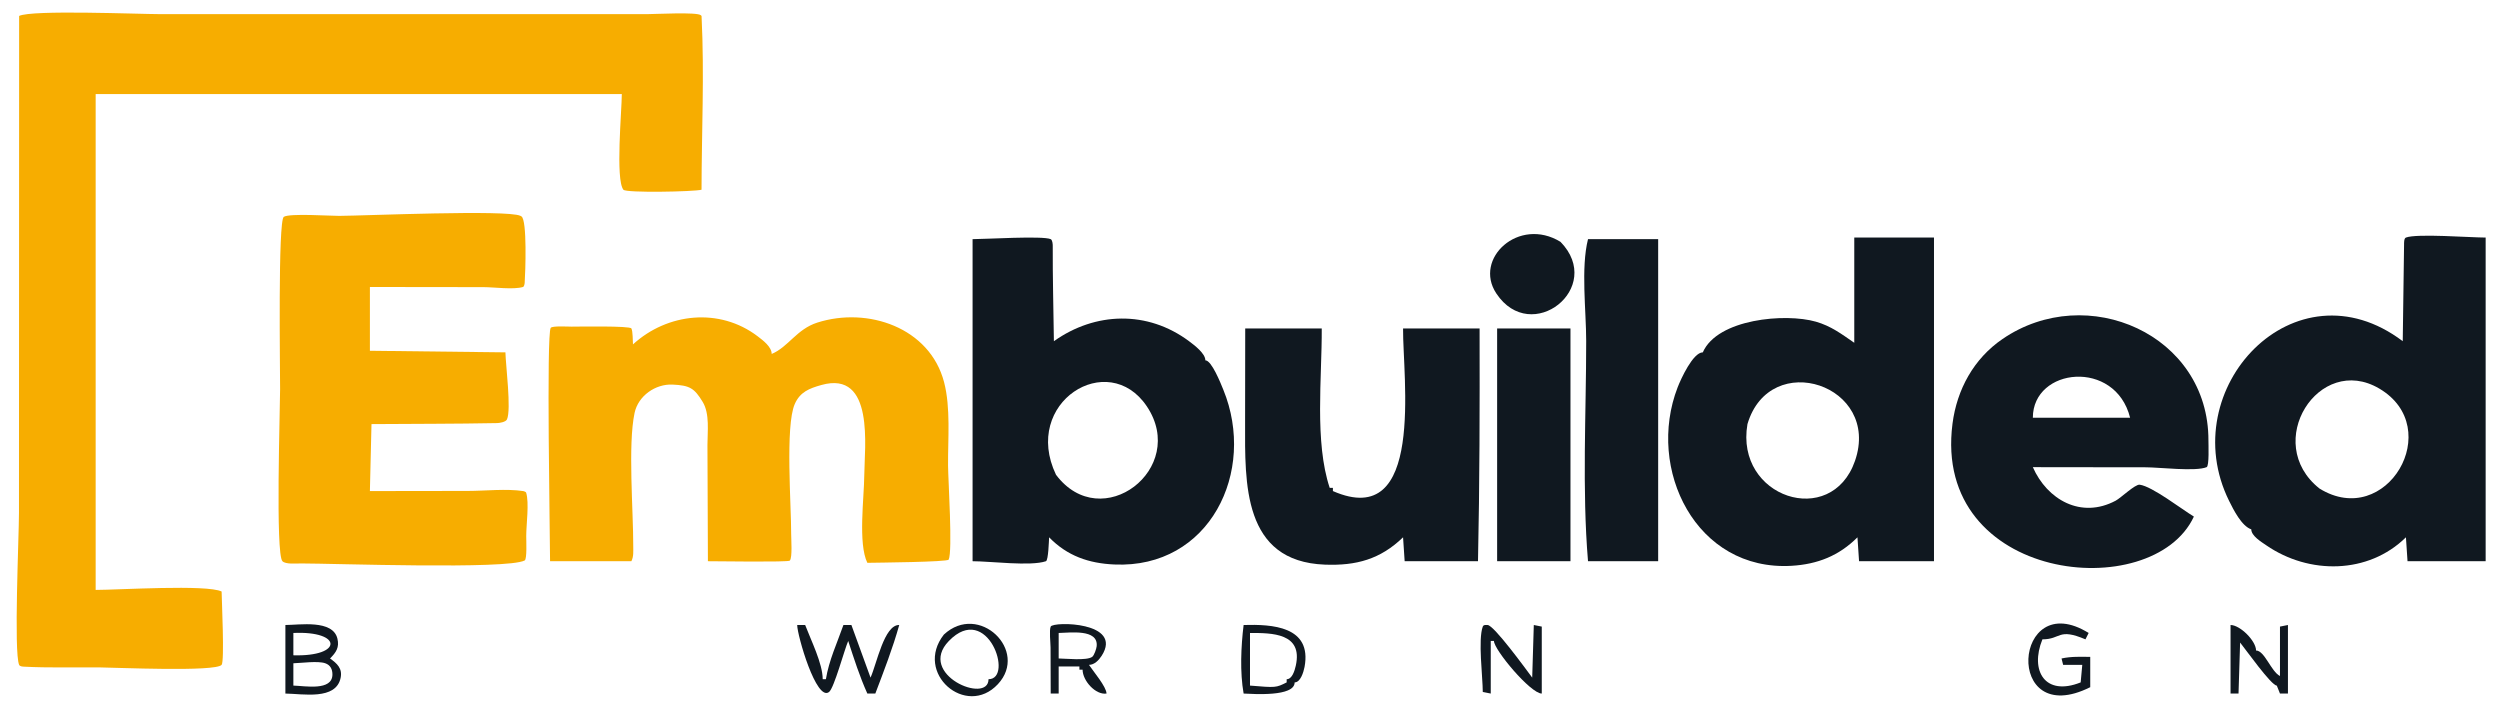
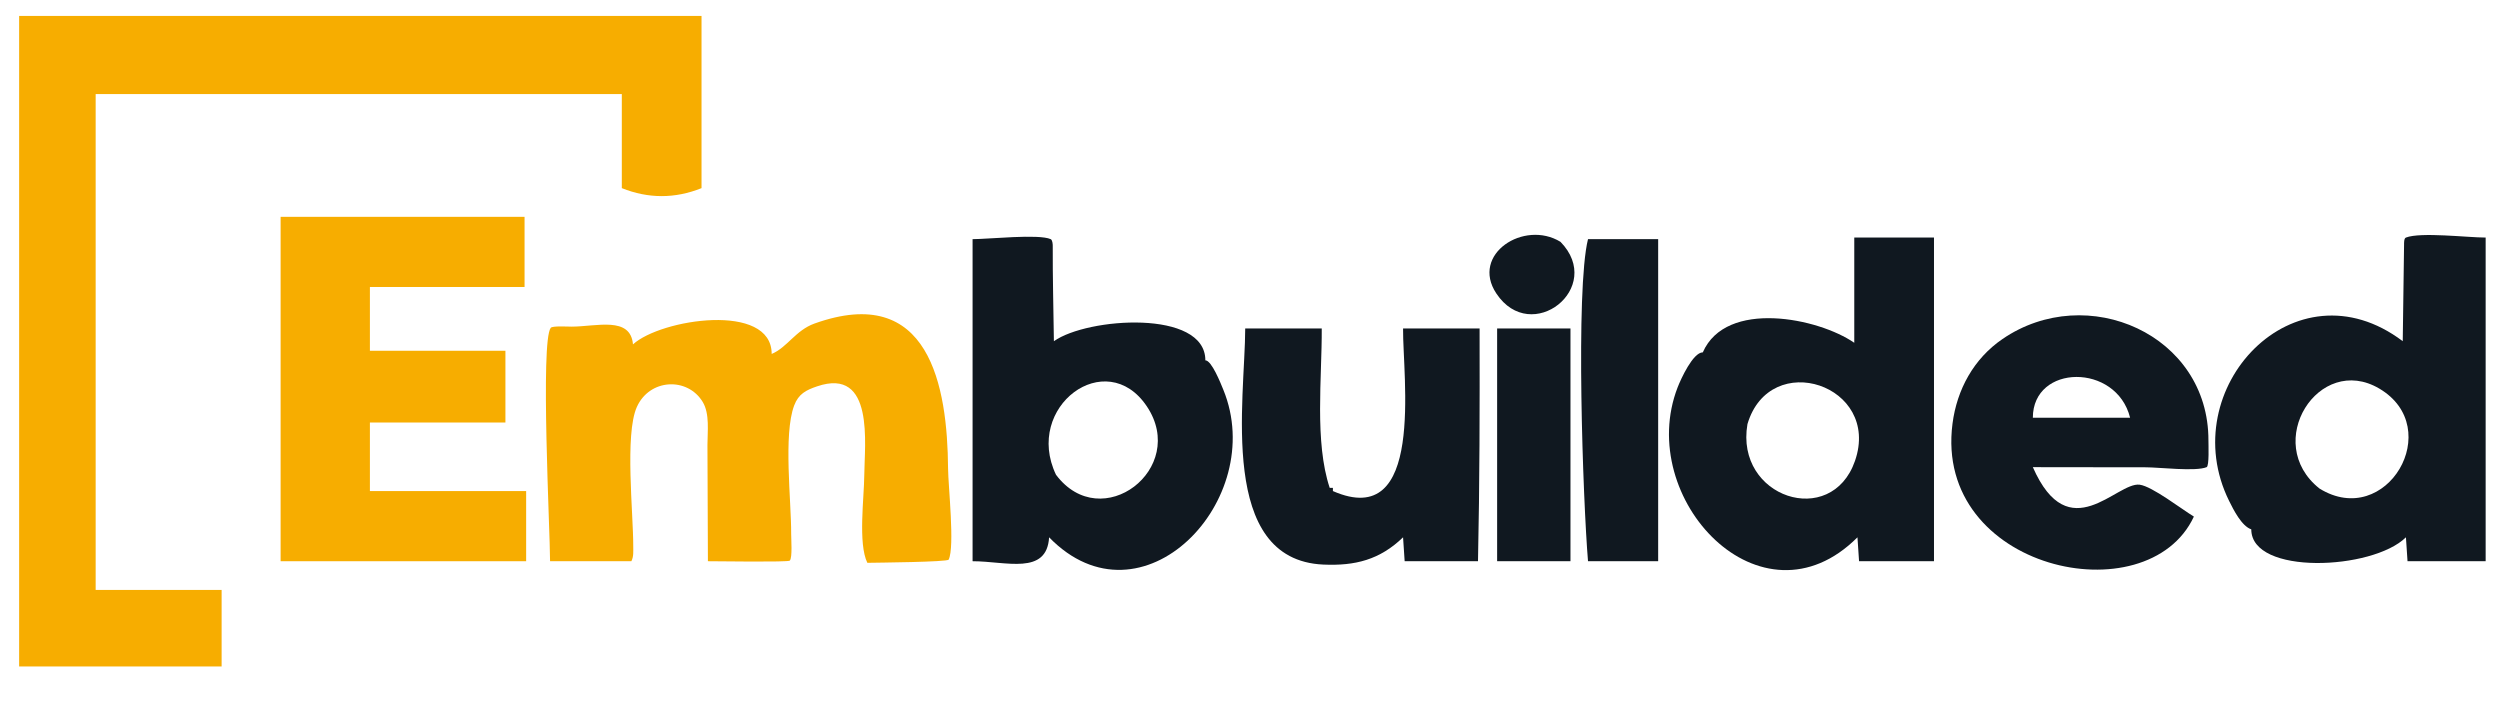
<svg xmlns="http://www.w3.org/2000/svg" width="1568" height="440" viewBox="0 0 1568 440">
  <g fill="#101820">
-     <path d="M978.75,151.69c28.02,28.79-18.35,65.36-40.25,32.37c-14.53-21.88,14.17-48.37,40.25-32.37Z" />
-     <path d="M1165,337c-11.58,11.58-25,16.89-41.29,17.87c-59.93,3.56-91.36-60.68-71.49-111.95c2.05-5.29,9.65-21.92,15.78-21.92c9.19-21.05,51.81-24.74,70.93-19.24c9.48,2.73,16.09,7.72,24.07,13.24c0-22,0-44,0-66c16.67,0,33.33,0,50,0c0,67.67,0,135.33,0,203c-15.67,0-31.33,0-47,0c-.33-5-.67-10-1-15Zm-69-71c-7.93,46.09,52.61,65.85,67.45,23.07c16.5-47.59-53.35-70.71-67.45-23.07Z" />
-     <path d="M1509,337c-23.66,23.25-60.78,23.47-87.57,5.03c-3.15-2.16-9.43-5.92-9.43-10.03c-6.02-2.01-11.14-12.23-13.92-17.86C1363.27,243.77,1439.34,162.88,1507,214c.26-20.19,.55-40.39,.83-60.58c.01-.99-.11-3.92,1.17-4.42c6.7-2.62,40.57,0,50,0c0,67.67,0,135.33,0,203c-16.33,0-32.67,0-49,0c-.33-5-.67-10-1-15Zm-54.21-30.58c42.02,25.95,79.38-37.97,37.54-62.69c-37.93-22.42-73.74,33.98-37.54,62.69Z" />
-     <path d="M658,337c-.13,2.08-.45,14.47-2,15c-9.57,3.29-34.86,0-46,0c0-67.33,0-134.67,0-202c7.99,0,44.1-2.23,49,0c1.08,.49,1.29,3.14,1.28,4.12c-.08,19.95,.46,39.93,.72,59.88c25.83-18.38,58.68-19.48,84.79,.02C749.16,216.54,756,221.69,756,226c3.92,0,9.62,14.39,11.27,18.44c20.98,51.27-8.52,112.28-68.38,109.61c-16.04-.72-29.52-5.37-40.89-17.05Zm4.31-39.25c28.53,38.04,83.14-3.84,57-42.87c-24.32-36.33-78.62-2.44-57,42.87Z" />
-     <path d="M1040,352c-14.67,0-29.33,0-44,0c-3.78-45.33-1.14-92.56-1.14-138.13c0-19.09-3.41-45.67,1.14-63.87c14.67,0,29.33,0,44,0c0,67.33,0,134.67,0,202Z" />
-     <path d="M1275,293c8.9,20.27,30.18,32.69,52,21c3.23-1.73,12.16-10.37,15-10c7.87,1.03,26.42,15.42,34,20c-25.89,55.65-164.24,41.21-151.39-58.29c2.76-21.41,13.34-40.76,31.35-53.08c53-36.28,129.37-2.81,129.17,63.65c-.01,2.5,.57,16.01-1.13,16.72c-6.89,2.87-29.63,.1-38.03,.09c-23.66-.03-47.31-.05-70.97-.09Zm61-31c-9.24-36.96-61-31.58-61,0c20.33,0,40.67,0,61,0Z" />
-     <path d="M880,337c-14.3,13.83-29.43,17.88-49.03,17.14c-51.68-1.95-50.11-51.26-50.05-89.09c.03-19.68,.05-39.37,.08-59.05c16,0,32,0,48,0c.18,30.72-4.63,71.12,5,100c.66,0,1.32,0,2,0c0,.66,0,1.32,0,2c57.96,25.36,43.74-71.37,44-102c16,0,32,0,48,0c.1,48.68,.05,97.33-1,146c-15.33,0-30.67,0-46,0c-.33-5-.67-10-1-15Z" />
+     <path d="M978.75,151.69c28.02,28.79-18.35,65.36-40.25,32.37c-16.34-24.61,17.42-46.38,40.25-32.37Z" />
+     <path d="M1165,337c-60.27,60.27-139.84-24.27-112.78-94.08c2.05-5.29,9.65-21.92,15.78-21.92c14.61-33.45,72.54-21.55,95-6c0-22,0-44,0-66c16.67,0,33.33,0,50,0c0,67.67,0,135.33,0,203c-15.67,0-31.33,0-47,0c-.33-5-.67-10-1-15Zm-69-71c-7.93,46.09,52.61,65.85,67.45,23.07c16.5-47.59-53.35-70.71-67.45-23.07Z" />
+     <path d="M1509,337c-21.04,20.68-97,23.96-97-5c-6.02-2.01-11.14-12.23-13.92-17.86C1363.27,243.77,1439.34,162.88,1507,214c.26-20.19,.55-40.39,.83-60.58c.01-.99-.11-3.92,1.17-4.42c9.19-3.59,38.78,0,50,0c0,67.67,0,135.33,0,203c-16.33,0-32.67,0-49,0c-.33-5-.67-10-1-15Zm-54.21-30.58c42.02,25.95,79.38-37.97,37.54-62.69c-37.93-22.42-73.74,33.98-37.54,62.69Z" />
+     <path d="M658,337c-1.46,24.04-27.03,15-48,15c0-67.33,0-134.67,0-202c9.88,0,41.51-3.41,49,0c1.08,.49,1.29,3.14,1.28,4.12c-.08,19.95,.46,39.93,.72,59.88c20.94-14.9,95-20.1,95,12c3.92,0,9.62,14.39,11.27,18.44C795.58,313.64,715.97,396.59,658,337Zm4.31-39.25c28.53,38.04,83.14-3.84,57-42.87c-25.54-38.15-77.34,.24-57,42.87Z" />
+     <path d="M1040,352c-14.67,0-29.33,0-44,0c-3.15-37.81-7.9-170.4,0-202c14.67,0,29.33,0,44,0c0,67.33,0,134.67,0,202Z" />
+     <path d="M1275,293c22.67,51.59,52.59,9.12,67,11c7.87,1.03,26.42,15.42,34,20c-29.08,62.5-163.26,33.58-151.39-58.29c2.76-21.41,13.34-40.76,31.35-53.08c53-36.28,129.37-2.81,129.17,63.65c-.01,2.5,.57,16.01-1.13,16.72c-6.89,2.87-29.63,.1-38.03,.09c-23.66-.03-47.31-.05-70.97-.09Zm61-31c-8.61-34.45-61-33.75-61,0c20.33,0,40.67,0,61,0Z" />
+     <path d="M880,337c-14.6,14.11-30.06,17.99-50.02,17.1C763.64,351.13,780.93,250.53,781,206c16,0,32,0,48,0c.18,30.72-4.63,71.12,5,100c.66,0,1.32,0,2,0c0,.66,0,1.32,0,2c57.96,25.36,43.74-71.37,44-102c16,0,32,0,48,0c.1,48.68,.05,97.33-1,146c-15.33,0-30.67,0-46,0c-.33-5-.67-10-1-15Z" />
    <path d="M939,352c0-48.67,0-97.33,0-146c15.33,0,30.67,0,46,0c0,48.67,0,97.33,0,146c-15.33,0-30.67,0-46,0Z" />
-     <path d="M207,413c4.38,3.11,7.83,6.2,6.66,12.06c-2.87,14.32-23.85,10.05-34.66,9.94c0-14.33,0-28.67,0-43c8.81,0,29.73-3.55,32.63,8.56c1.31,5.51-.84,8.65-4.63,12.44Zm-23-2c31.22,.93,30.85-15.44,0-14c0,4.67,0,9.33,0,14Zm0,5c0,4.67,0,9.33,0,14c7.17,.18,24.5,3.58,24.5-7c0-3.16-1.22-5.86-4.5-7c-4.66-1.62-14.89-.13-20,0Z" />
-     <path d="M532,402c-2.4,5.44-8.82,29.48-12,32c-7.96,6.32-20-35.59-20-42c1.65,0,3.3,0,5,0c3.55,9.36,11,24.19,11,34c.66,0,1.32,0,2,0c1.9-11.78,7.06-22.79,11-34c1.65,0,3.3,0,5,0c4,11,8,22,12,33c3.91-8.7,8.58-33.24,18-33c-4.09,14.62-9.62,28.82-15,43c-1.65,0-3.3,0-5,0c-4.82-10.72-8.38-21.83-12-33Z" />
-     <path d="M592,398c21.97-20.42,53.51,10.09,33.85,31.14c-19.9,21.31-52.81-6.95-33.85-31.14Zm28,28c16.09,0-.69-48.95-24.87-23.98C574.72,423.08,620,441.99,620,426Z" />
-     <path d="M683,417c2.59,3.92,11,13.81,11,18c-6.86,1.01-15-8.08-15-15c-.66,0-1.32,0-2,0c0-.66,0-1.32,0-2c-4.33,0-8.67,0-13,0c0,5.67,0,11.33,0,17c-1.65,0-3.3,0-5,0c-.04-9.61-.07-19.22-.09-28.83c-.01-2.84-.92-10.88,.09-13.17c1.46-3.33,45.78-3.14,31.96,18.32c-1.79,2.79-4.59,5.68-7.96,5.68Zm-19-4c4.41,.04,17.54,1.47,21-1c1.3-.93,2.66-5.1,2.83-6.68c1.15-11.12-17.12-8.39-23.83-8.32c0,5.33,0,10.67,0,16Z" />
-     <path d="M812,428c0,9.15-25.94,7.26-32,7c-2.37-13.31-1.65-29.59,0-43c17.69-.49,43,.66,38.21,26.32c-.63,3.34-2.6,9.68-6.21,9.68Zm-5-2c3.42,0,5.02-5.32,5.72-8.49C817.3,396.96,797.67,397,784,397c0,11,0,22,0,33c16.29,1.36,16.29,1.36,23-2c0-.66,0-1.32,0-2Z" />
-     <path d="M961,425c.33-11,.67-22,1-33c.83,.17,.83,.17,5,1c0,14,0,28,0,42c-7.04,0-30-27.48-30-33c-.66,0-1.32,0-2,0c0,11,0,22,0,33c-1.65-.33-3.3-.66-5-1c-.04-9.64-3.04-32.81,0-41c.47-1.26,1.97-1,2.99-1c3.98,0,24.25,27.99,28.01,33Z" />
-     <path d="M1306,417c-4,0-8,0-12,0c-.33-1.32-.66-2.64-1-4c5.99-1.33,11.9-1.07,18-1c0,6.33,0,12.67,0,19c-54.67,27.33-48.45-63.39-1-34c-.66,1.32-1.32,2.64-2,4c-17.32-7.35-15.18,0-27,0c-8.02,19.79,1.69,35.92,24,27c.17-1.83,.17-1.83,1-11Z" />
-     <path d="M1405,403c-.33,10.67-.67,21.33-1,32c-1.65,0-3.3,0-5,0c0-14.33,0-28.67,0-43c5.96,0,16,9.94,16,16c5.35,0,9.44,13.22,15,16c0-10.33,0-20.67,0-31c1.65-.33,3.3-.66,5-1c0,14.33,0,28.67,0,43c-1.65,0-3.3,0-5,0c-.66-1.65-1.32-3.3-2-5c-3.43,0-19.52-22.68-23-27Z" />
  </g>
  <g fill="#F7AD00">
-     <path d="M60,370c13.94,0,69.92-3.54,79,1c.06,5.51,1.9,43.78,0,46c-3.89,4.53-66.61,1.67-76.72,1.59c-15.66-.13-31.62,.35-47.24-.45c-.86-.04-2.6-.13-3.04-1.14c-3.42-7.94-.1-81.03-.1-95.25C11.93,217.84,11.95,113.92,12,10c7.88-3.94,74.86-1.14,88.41-1.13c101.87,.02,203.74,.06,305.61,0c4.87-.01,30.97-1.41,33.47,.64c.7,.58,.51,.39,.56,1.34c1.76,35.68,.01,72.37-.05,108.15c-4.77,1.26-47.35,2.08-49,0c-5.09-6.4-1-49.94-1-60c-110,0-220,0-330,0c0,103.67,0,207.33,0,311Z" />
-     <path d="M232,308c20.49-.04,40.98-.06,61.47-.09c10.82-.01,24.23-1.52,34.78,.11c.44,.07,1.6,.49,1.75,.98c1.99,6.38,.06,20.01,.05,27.12c-.01,2.54,.57,14.59-.97,15.4c-10.88,5.76-119.66,1.88-140.32,1.87c-2.8,0-9.54,.68-11.61-1.39c-4.45-4.46-1.48-94.99-1.47-107.93c.01-12.38-1.39-105.64,2.32-108.07c3.53-2.32,29.26-.56,34.76-.6c16.17-.1,105.25-3.98,113.59-.05c.22,.13,.45,.25,.68,.37c3.69,2.18,2.49,35.47,2.05,41.67c-.05,.6-.3,2.37-1.08,2.61c-5.91,1.78-18.22,.1-24.78,.09c-23.74-.01-47.48-.05-71.22-.09c0,13.33,0,26.67,0,40c28.33,.33,56.67,.67,85,1c.2,8.36,3.75,35.65,1,42c-.74,1.7-4.61,2.33-6.21,2.36c-26.23,.53-52.54,.42-78.79,.64c-.17,7-.17,7-1,42Z" />
-     <path d="M397,216c21.62-19.74,54.31-23.23,78.16-5.11c3.38,2.57,8.84,6.64,8.84,11.11c10.58-4.49,15.62-15.51,28.61-19.67c31.62-10.11,70.57,3.13,79.51,37.35c4.22,16.15,2.37,35.68,2.5,52.37c.07,9.07,2.94,53.74,.38,58.95c-.74,1.5-44.51,1.89-51,2c-5.91-12.03-2.02-40.89-1.93-54.8c.1-17.22,6.71-66.19-26.92-56.72c-7.51,2.11-13.36,4.33-16.69,11.96c-6.04,13.82-2.15,63.91-2.24,81.39c-.01,3.28,.86,14.84-.85,16.79c-.93,1.06-45.94,.4-51.37,.38c-.03-24.29-.25-48.59-.29-72.88c-.01-8.3,1.55-19.59-2.98-27.04c-5.28-8.69-8.15-10.36-18.9-10.87c-10.72-.5-21.55,7.03-23.83,17.79c-4.25,20.01-.76,61.43-.83,83.53c-.01,3.32,.34,6.44-1.17,9.47c-17,0-34,0-51,0c-.02-15.4-2.37-142.71,.42-146.38c1.01-1.34,10.78-.75,13.05-.75c4.53-.01,36.66-.58,37.53,1.13c.98,1.93,.8,7.63,1,10Z" />
+     <path d="M12 10H440v108q-25 10-50 0V59H60v311h79v48H12Z" />
+     <path d="M176 136h153v44h-97v40h85v45h-85v43h98v44H176Z" />
+     <path d="M397,216c17.52-16,87-26.64,87,6c9.84-4.18,15.02-14.83,26.8-19.06c72.17-25.9,83.45,39.26,83.83,90.99c.08,10.94,4.31,49.04,.37,57.07c-.74,1.5-44.51,1.89-51,2c-5.91-12.03-2.02-40.89-1.93-54.8c.11-19.15,6.68-68.24-29.63-55.87c-6.84,2.32-11.59,4.7-14.33,11.97c-6.89,18.27-1.78,59.87-1.89,80.53c-.01,3.28,.86,14.84-.85,16.79c-.93,1.06-45.94,.4-51.37,.38c-.03-24.29-.25-48.59-.29-72.88c-.01-8.3,1.55-19.59-2.98-27.04c-9.57-15.75-33.36-14.63-41.32,3.23c-7.65,17.15-2.18,66.75-2.24,87.22c-.01,3.32,.34,6.44-1.17,9.47c-17,0-34,0-51,0c-.02-19.14-6.14-137.72,.42-146.38c1.01-1.34,10.78-.75,13.05-.75c15.55-.02,37.01-6.74,38.53,11.13Z" />
  </g>
</svg>
